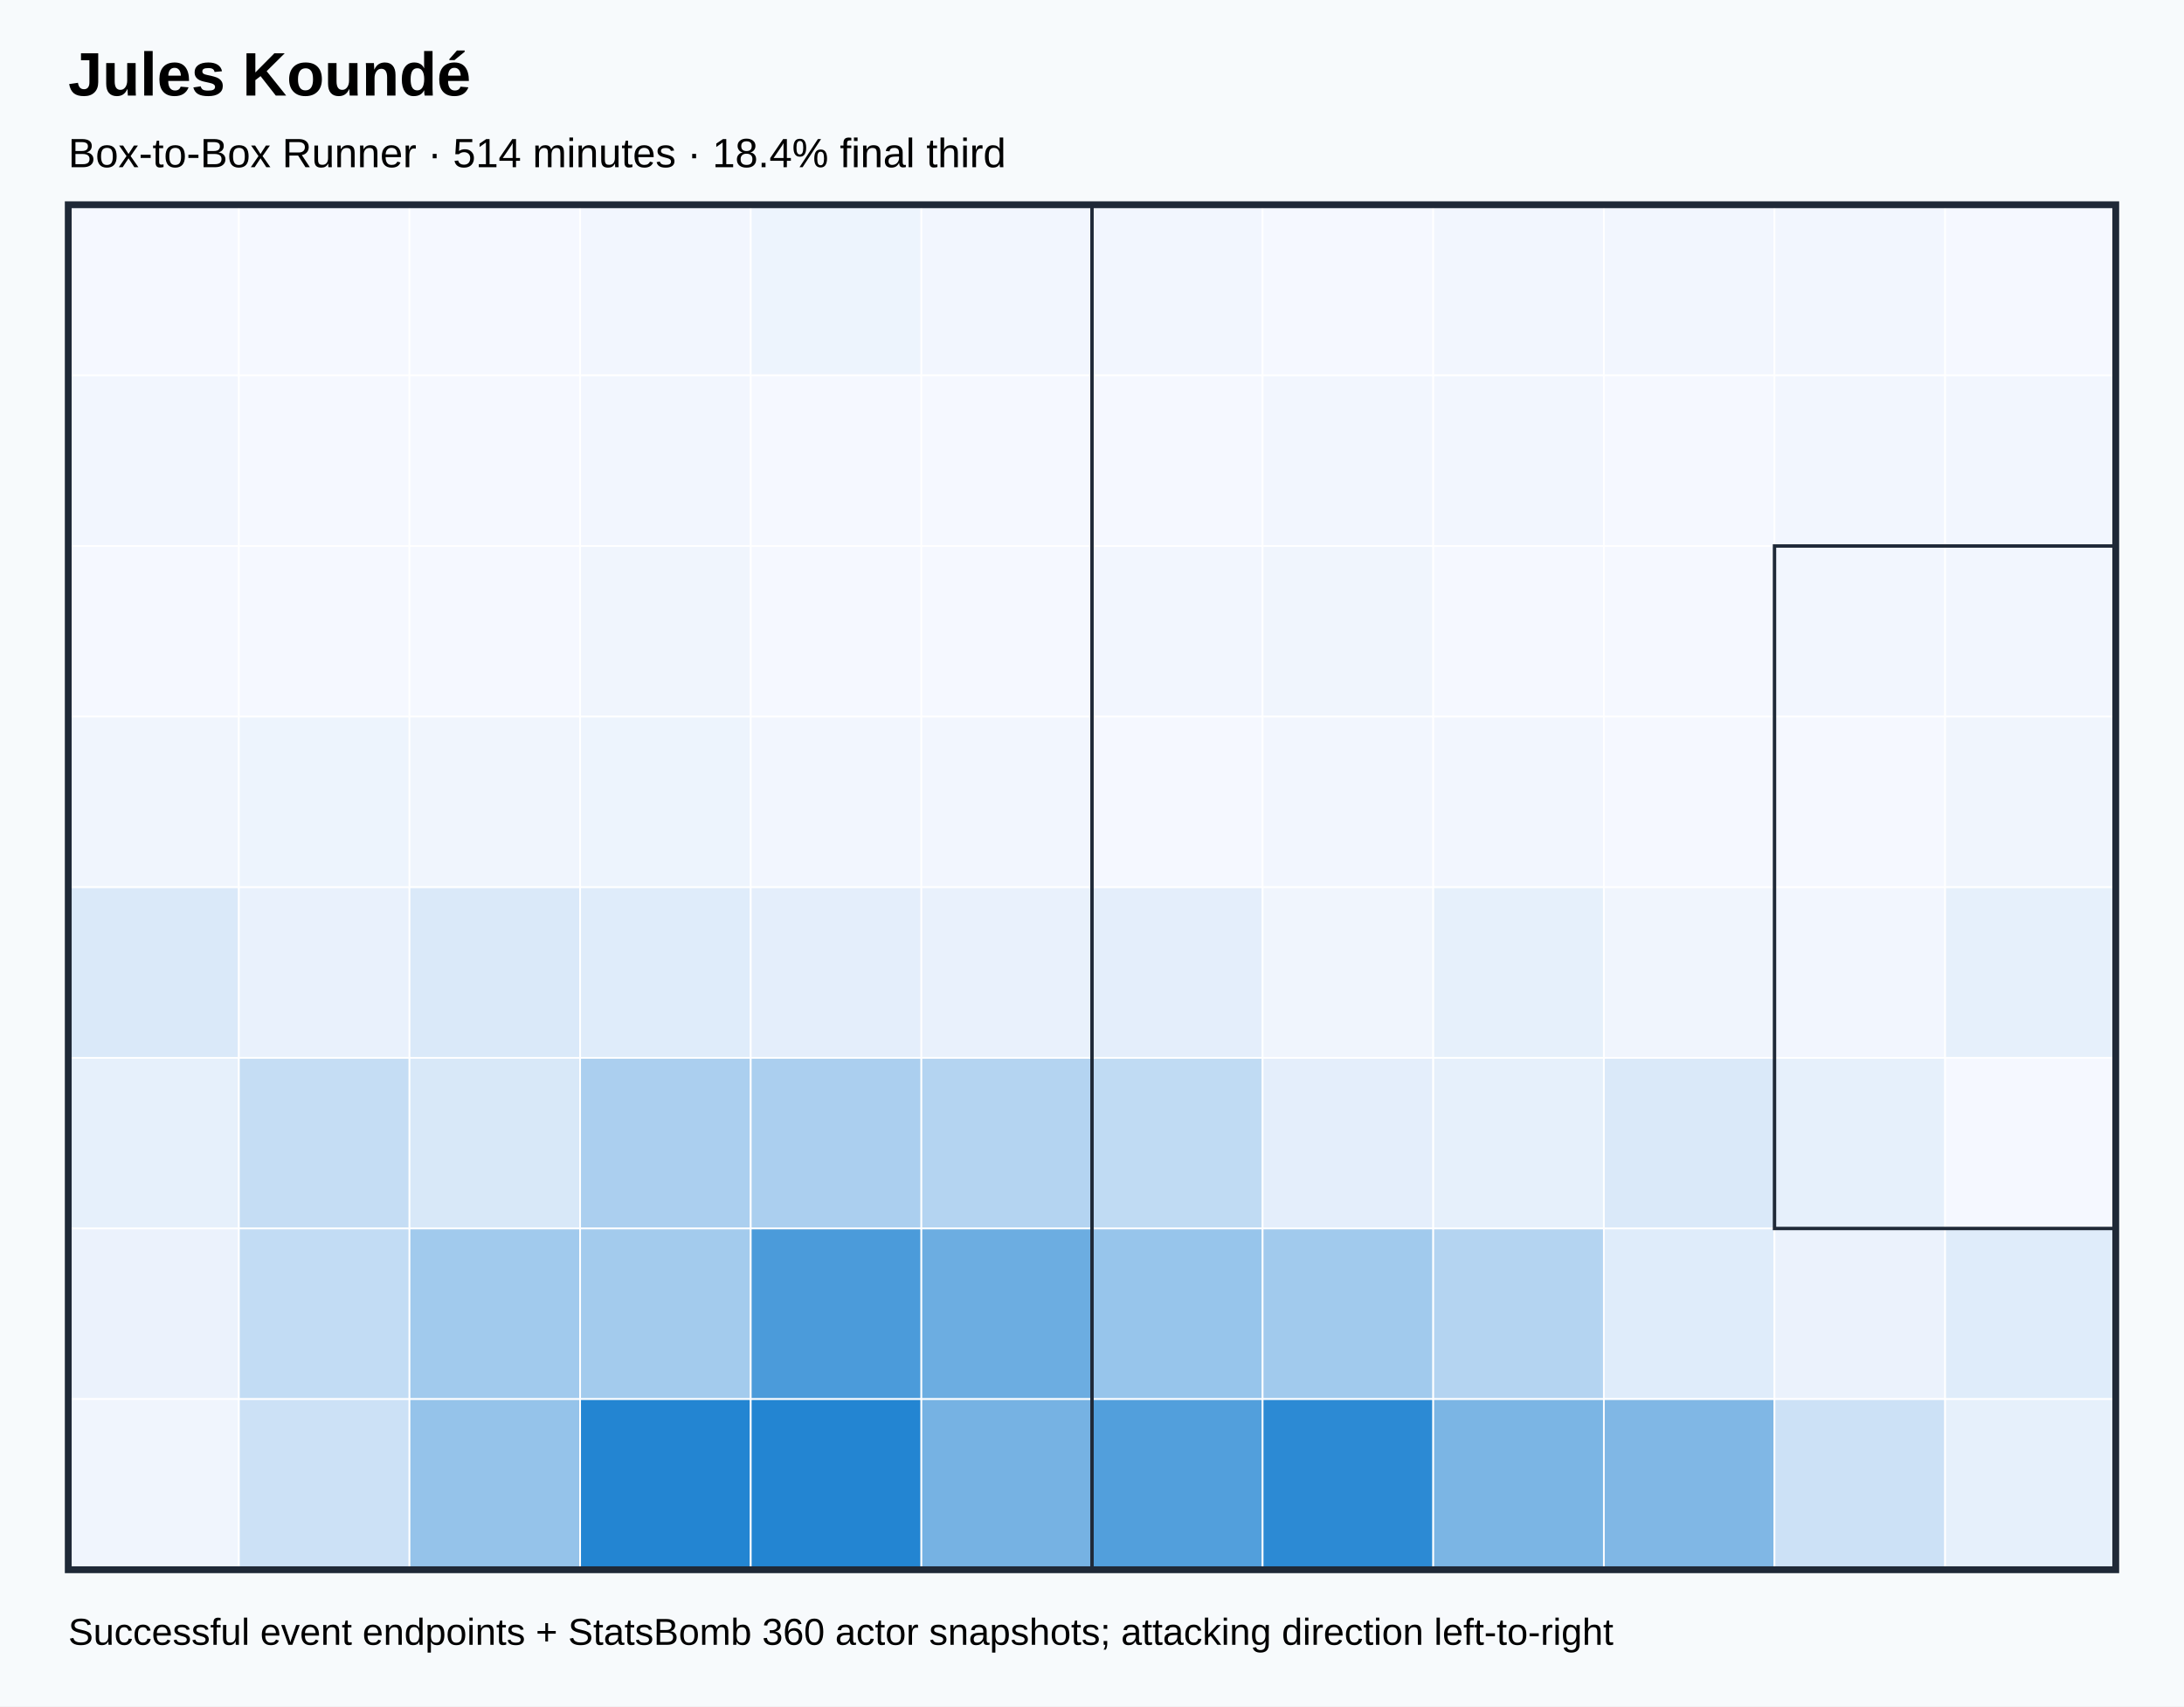
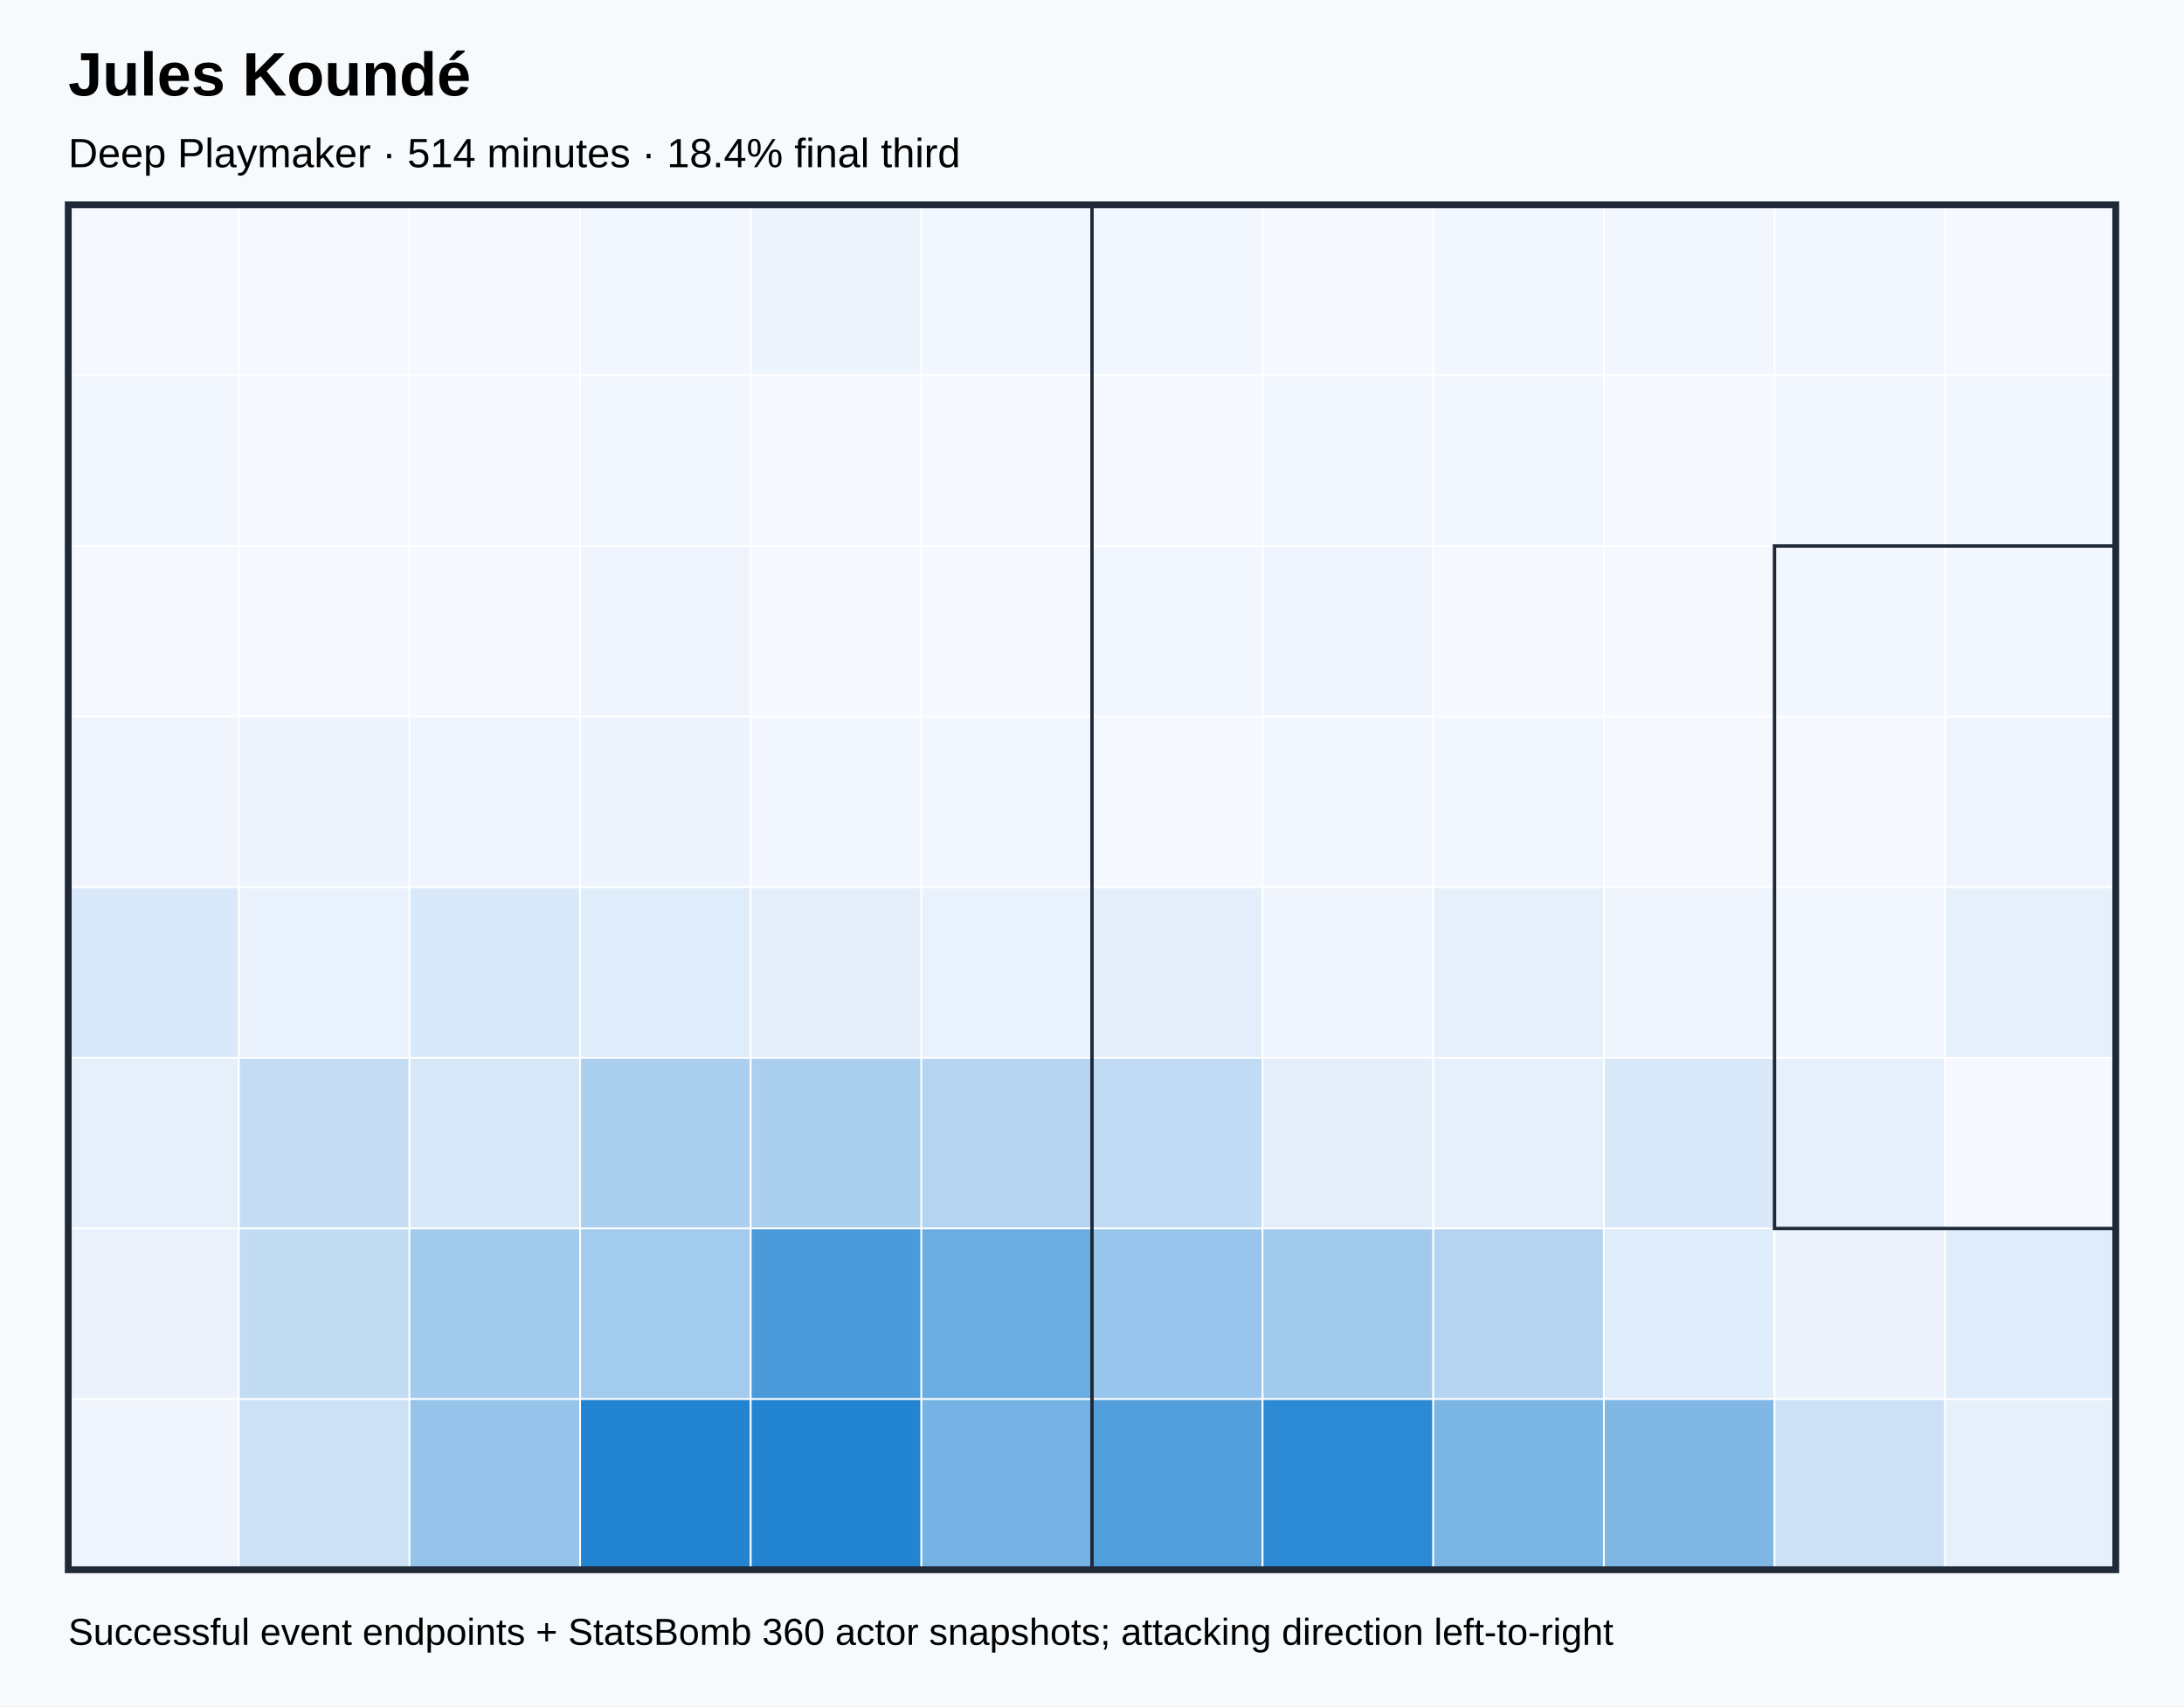
<svg xmlns="http://www.w3.org/2000/svg" width="640" height="500" viewBox="0 0 640 500" role="img">
  <rect width="640" height="500" fill="#f7fafc" />
  <text x="20" y="28" font-family="Arial" font-size="18" font-weight="700">Jules Koundé</text>
-   <text x="20" y="49" font-family="Arial" font-size="12">Box-to-Box Runner · 514 minutes · 18.4% final third</text>
+   <text x="20" y="49" font-family="Arial" font-size="12">Deep Playmaker · 514 minutes · 18.4% final third</text>
  <rect x="20" y="60" width="50" height="50" fill="rgb(245,248,255)" stroke="#ffffff" stroke-width="0.5" />
  <rect x="20" y="110" width="50" height="50" fill="rgb(242,246,254)" stroke="#ffffff" stroke-width="0.5" />
  <rect x="20" y="160" width="50" height="50" fill="rgb(245,248,255)" stroke="#ffffff" stroke-width="0.5" />
  <rect x="20" y="210" width="50" height="50" fill="rgb(240,245,253)" stroke="#ffffff" stroke-width="0.5" />
  <rect x="20" y="260" width="50" height="50" fill="rgb(218,233,249)" stroke="#ffffff" stroke-width="0.5" />
  <rect x="20" y="310" width="50" height="50" fill="rgb(230,240,251)" stroke="#ffffff" stroke-width="0.5" />
  <rect x="20" y="360" width="50" height="50" fill="rgb(235,242,252)" stroke="#ffffff" stroke-width="0.5" />
  <rect x="20" y="410" width="50" height="50" fill="rgb(240,245,253)" stroke="#ffffff" stroke-width="0.5" />
  <rect x="70" y="60" width="50" height="50" fill="rgb(245,248,255)" stroke="#ffffff" stroke-width="0.5" />
  <rect x="70" y="110" width="50" height="50" fill="rgb(245,248,255)" stroke="#ffffff" stroke-width="0.5" />
  <rect x="70" y="160" width="50" height="50" fill="rgb(245,248,255)" stroke="#ffffff" stroke-width="0.5" />
  <rect x="70" y="210" width="50" height="50" fill="rgb(237,244,253)" stroke="#ffffff" stroke-width="0.5" />
  <rect x="70" y="260" width="50" height="50" fill="rgb(233,241,252)" stroke="#ffffff" stroke-width="0.5" />
  <rect x="70" y="310" width="50" height="50" fill="rgb(197,221,244)" stroke="#ffffff" stroke-width="0.5" />
  <rect x="70" y="360" width="50" height="50" fill="rgb(194,220,244)" stroke="#ffffff" stroke-width="0.5" />
  <rect x="70" y="410" width="50" height="50" fill="rgb(204,225,246)" stroke="#ffffff" stroke-width="0.5" />
  <rect x="120" y="60" width="50" height="50" fill="rgb(245,248,255)" stroke="#ffffff" stroke-width="0.5" />
  <rect x="120" y="110" width="50" height="50" fill="rgb(245,248,255)" stroke="#ffffff" stroke-width="0.5" />
  <rect x="120" y="160" width="50" height="50" fill="rgb(245,248,255)" stroke="#ffffff" stroke-width="0.5" />
  <rect x="120" y="210" width="50" height="50" fill="rgb(240,245,253)" stroke="#ffffff" stroke-width="0.5" />
  <rect x="120" y="260" width="50" height="50" fill="rgb(218,233,249)" stroke="#ffffff" stroke-width="0.5" />
  <rect x="120" y="310" width="50" height="50" fill="rgb(216,232,248)" stroke="#ffffff" stroke-width="0.5" />
  <rect x="120" y="360" width="50" height="50" fill="rgb(161,202,237)" stroke="#ffffff" stroke-width="0.5" />
  <rect x="120" y="410" width="50" height="50" fill="rgb(149,195,234)" stroke="#ffffff" stroke-width="0.5" />
  <rect x="170" y="60" width="50" height="50" fill="rgb(242,246,254)" stroke="#ffffff" stroke-width="0.5" />
  <rect x="170" y="110" width="50" height="50" fill="rgb(242,246,254)" stroke="#ffffff" stroke-width="0.5" />
  <rect x="170" y="160" width="50" height="50" fill="rgb(240,245,253)" stroke="#ffffff" stroke-width="0.5" />
  <rect x="170" y="210" width="50" height="50" fill="rgb(237,244,253)" stroke="#ffffff" stroke-width="0.5" />
  <rect x="170" y="260" width="50" height="50" fill="rgb(223,236,250)" stroke="#ffffff" stroke-width="0.5" />
  <rect x="170" y="310" width="50" height="50" fill="rgb(171,207,239)" stroke="#ffffff" stroke-width="0.5" />
  <rect x="170" y="360" width="50" height="50" fill="rgb(163,203,237)" stroke="#ffffff" stroke-width="0.5" />
  <rect x="170" y="410" width="50" height="50" fill="rgb(35,133,210)" stroke="#ffffff" stroke-width="0.5" />
  <rect x="220" y="60" width="50" height="50" fill="rgb(237,244,253)" stroke="#ffffff" stroke-width="0.5" />
  <rect x="220" y="110" width="50" height="50" fill="rgb(245,248,255)" stroke="#ffffff" stroke-width="0.5" />
  <rect x="220" y="160" width="50" height="50" fill="rgb(245,248,255)" stroke="#ffffff" stroke-width="0.5" />
  <rect x="220" y="210" width="50" height="50" fill="rgb(242,246,254)" stroke="#ffffff" stroke-width="0.5" />
  <rect x="220" y="260" width="50" height="50" fill="rgb(228,238,251)" stroke="#ffffff" stroke-width="0.5" />
  <rect x="220" y="310" width="50" height="50" fill="rgb(171,207,239)" stroke="#ffffff" stroke-width="0.5" />
  <rect x="220" y="360" width="50" height="50" fill="rgb(75,155,218)" stroke="#ffffff" stroke-width="0.5" />
  <rect x="220" y="410" width="50" height="50" fill="rgb(35,133,210)" stroke="#ffffff" stroke-width="0.5" />
  <rect x="270" y="60" width="50" height="50" fill="rgb(242,246,254)" stroke="#ffffff" stroke-width="0.5" />
  <rect x="270" y="110" width="50" height="50" fill="rgb(245,248,255)" stroke="#ffffff" stroke-width="0.5" />
  <rect x="270" y="160" width="50" height="50" fill="rgb(245,248,255)" stroke="#ffffff" stroke-width="0.5" />
  <rect x="270" y="210" width="50" height="50" fill="rgb(242,246,254)" stroke="#ffffff" stroke-width="0.5" />
  <rect x="270" y="260" width="50" height="50" fill="rgb(233,241,252)" stroke="#ffffff" stroke-width="0.5" />
  <rect x="270" y="310" width="50" height="50" fill="rgb(180,212,241)" stroke="#ffffff" stroke-width="0.5" />
  <rect x="270" y="360" width="50" height="50" fill="rgb(108,173,225)" stroke="#ffffff" stroke-width="0.5" />
  <rect x="270" y="410" width="50" height="50" fill="rgb(118,178,227)" stroke="#ffffff" stroke-width="0.5" />
  <rect x="320" y="60" width="50" height="50" fill="rgb(242,246,254)" stroke="#ffffff" stroke-width="0.5" />
  <rect x="320" y="110" width="50" height="50" fill="rgb(245,248,255)" stroke="#ffffff" stroke-width="0.5" />
  <rect x="320" y="160" width="50" height="50" fill="rgb(242,246,254)" stroke="#ffffff" stroke-width="0.5" />
  <rect x="320" y="210" width="50" height="50" fill="rgb(245,248,255)" stroke="#ffffff" stroke-width="0.5" />
  <rect x="320" y="260" width="50" height="50" fill="rgb(228,238,251)" stroke="#ffffff" stroke-width="0.5" />
  <rect x="320" y="310" width="50" height="50" fill="rgb(192,219,243)" stroke="#ffffff" stroke-width="0.5" />
  <rect x="320" y="360" width="50" height="50" fill="rgb(151,197,235)" stroke="#ffffff" stroke-width="0.5" />
  <rect x="320" y="410" width="50" height="50" fill="rgb(82,159,220)" stroke="#ffffff" stroke-width="0.5" />
  <rect x="370" y="60" width="50" height="50" fill="rgb(245,248,255)" stroke="#ffffff" stroke-width="0.5" />
  <rect x="370" y="110" width="50" height="50" fill="rgb(242,246,254)" stroke="#ffffff" stroke-width="0.5" />
  <rect x="370" y="160" width="50" height="50" fill="rgb(240,245,253)" stroke="#ffffff" stroke-width="0.5" />
  <rect x="370" y="210" width="50" height="50" fill="rgb(242,246,254)" stroke="#ffffff" stroke-width="0.5" />
  <rect x="370" y="260" width="50" height="50" fill="rgb(240,245,253)" stroke="#ffffff" stroke-width="0.5" />
  <rect x="370" y="310" width="50" height="50" fill="rgb(228,238,251)" stroke="#ffffff" stroke-width="0.5" />
  <rect x="370" y="360" width="50" height="50" fill="rgb(161,202,237)" stroke="#ffffff" stroke-width="0.5" />
  <rect x="370" y="410" width="50" height="50" fill="rgb(44,138,212)" stroke="#ffffff" stroke-width="0.5" />
  <rect x="420" y="60" width="50" height="50" fill="rgb(242,246,254)" stroke="#ffffff" stroke-width="0.5" />
  <rect x="420" y="110" width="50" height="50" fill="rgb(242,246,254)" stroke="#ffffff" stroke-width="0.5" />
  <rect x="420" y="160" width="50" height="50" fill="rgb(245,248,255)" stroke="#ffffff" stroke-width="0.5" />
  <rect x="420" y="210" width="50" height="50" fill="rgb(242,246,254)" stroke="#ffffff" stroke-width="0.5" />
  <rect x="420" y="260" width="50" height="50" fill="rgb(230,240,251)" stroke="#ffffff" stroke-width="0.5" />
  <rect x="420" y="310" width="50" height="50" fill="rgb(230,240,251)" stroke="#ffffff" stroke-width="0.5" />
  <rect x="420" y="360" width="50" height="50" fill="rgb(180,212,241)" stroke="#ffffff" stroke-width="0.5" />
  <rect x="420" y="410" width="50" height="50" fill="rgb(123,181,228)" stroke="#ffffff" stroke-width="0.5" />
  <rect x="470" y="60" width="50" height="50" fill="rgb(242,246,254)" stroke="#ffffff" stroke-width="0.5" />
  <rect x="470" y="110" width="50" height="50" fill="rgb(245,248,255)" stroke="#ffffff" stroke-width="0.5" />
  <rect x="470" y="160" width="50" height="50" fill="rgb(245,248,255)" stroke="#ffffff" stroke-width="0.5" />
  <rect x="470" y="210" width="50" height="50" fill="rgb(245,248,255)" stroke="#ffffff" stroke-width="0.5" />
  <rect x="470" y="260" width="50" height="50" fill="rgb(240,245,253)" stroke="#ffffff" stroke-width="0.5" />
  <rect x="470" y="310" width="50" height="50" fill="rgb(218,233,249)" stroke="#ffffff" stroke-width="0.5" />
  <rect x="470" y="360" width="50" height="50" fill="rgb(223,236,250)" stroke="#ffffff" stroke-width="0.5" />
  <rect x="470" y="410" width="50" height="50" fill="rgb(128,183,229)" stroke="#ffffff" stroke-width="0.5" />
  <rect x="520" y="60" width="50" height="50" fill="rgb(242,246,254)" stroke="#ffffff" stroke-width="0.5" />
  <rect x="520" y="110" width="50" height="50" fill="rgb(242,246,254)" stroke="#ffffff" stroke-width="0.5" />
  <rect x="520" y="160" width="50" height="50" fill="rgb(242,246,254)" stroke="#ffffff" stroke-width="0.5" />
  <rect x="520" y="210" width="50" height="50" fill="rgb(245,248,255)" stroke="#ffffff" stroke-width="0.5" />
  <rect x="520" y="260" width="50" height="50" fill="rgb(242,246,254)" stroke="#ffffff" stroke-width="0.5" />
  <rect x="520" y="310" width="50" height="50" fill="rgb(230,240,251)" stroke="#ffffff" stroke-width="0.5" />
  <rect x="520" y="360" width="50" height="50" fill="rgb(235,242,252)" stroke="#ffffff" stroke-width="0.5" />
  <rect x="520" y="410" width="50" height="50" fill="rgb(204,225,246)" stroke="#ffffff" stroke-width="0.5" />
  <rect x="570" y="60" width="50" height="50" fill="rgb(245,248,255)" stroke="#ffffff" stroke-width="0.5" />
  <rect x="570" y="110" width="50" height="50" fill="rgb(242,246,254)" stroke="#ffffff" stroke-width="0.5" />
  <rect x="570" y="160" width="50" height="50" fill="rgb(242,246,254)" stroke="#ffffff" stroke-width="0.5" />
  <rect x="570" y="210" width="50" height="50" fill="rgb(240,245,253)" stroke="#ffffff" stroke-width="0.5" />
  <rect x="570" y="260" width="50" height="50" fill="rgb(230,240,251)" stroke="#ffffff" stroke-width="0.5" />
  <rect x="570" y="310" width="50" height="50" fill="rgb(245,248,255)" stroke="#ffffff" stroke-width="0.5" />
  <rect x="570" y="360" width="50" height="50" fill="rgb(223,236,250)" stroke="#ffffff" stroke-width="0.5" />
  <rect x="570" y="410" width="50" height="50" fill="rgb(230,240,251)" stroke="#ffffff" stroke-width="0.5" />
  <rect x="20" y="60" width="600" height="400" fill="none" stroke="#1f2937" stroke-width="2" />
  <line x1="320" y1="60" x2="320" y2="460" stroke="#1f2937" stroke-width="1" />
  <rect x="520" y="160" width="100" height="200" fill="none" stroke="#1f2937" />
  <text x="20" y="482" font-family="Arial" font-size="11">Successful event endpoints + StatsBomb 360 actor snapshots; attacking direction left-to-right</text>
</svg>
